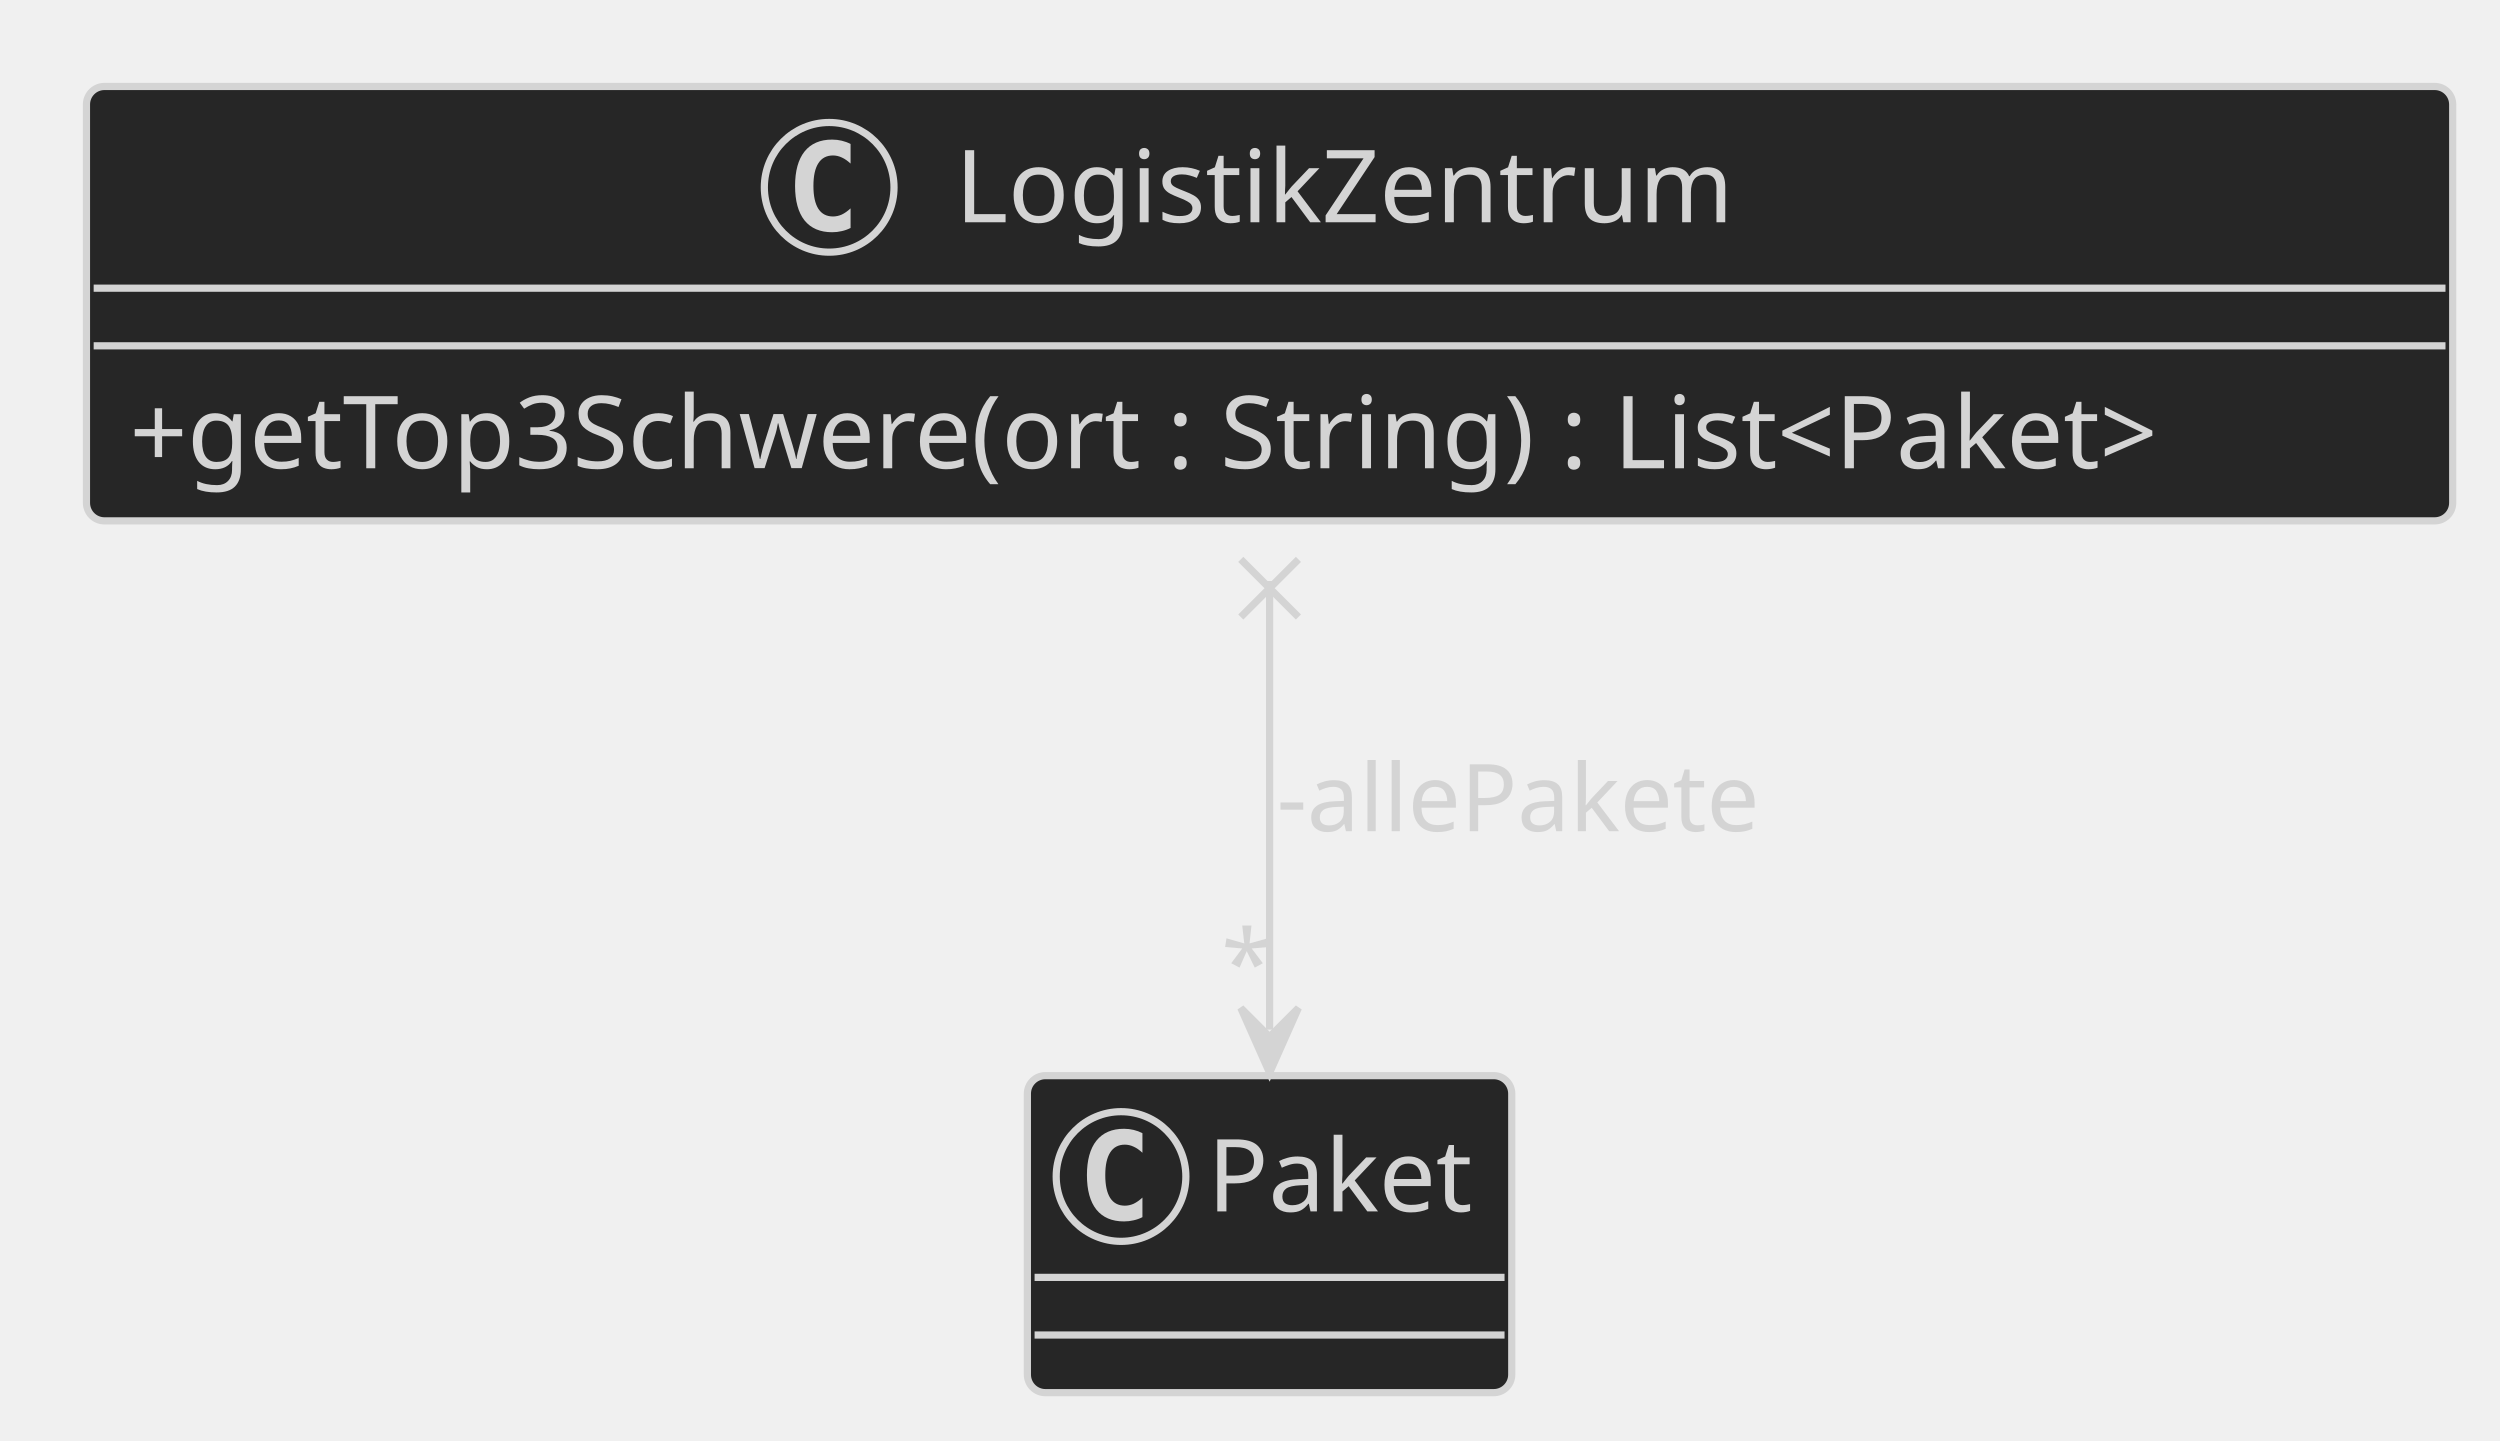
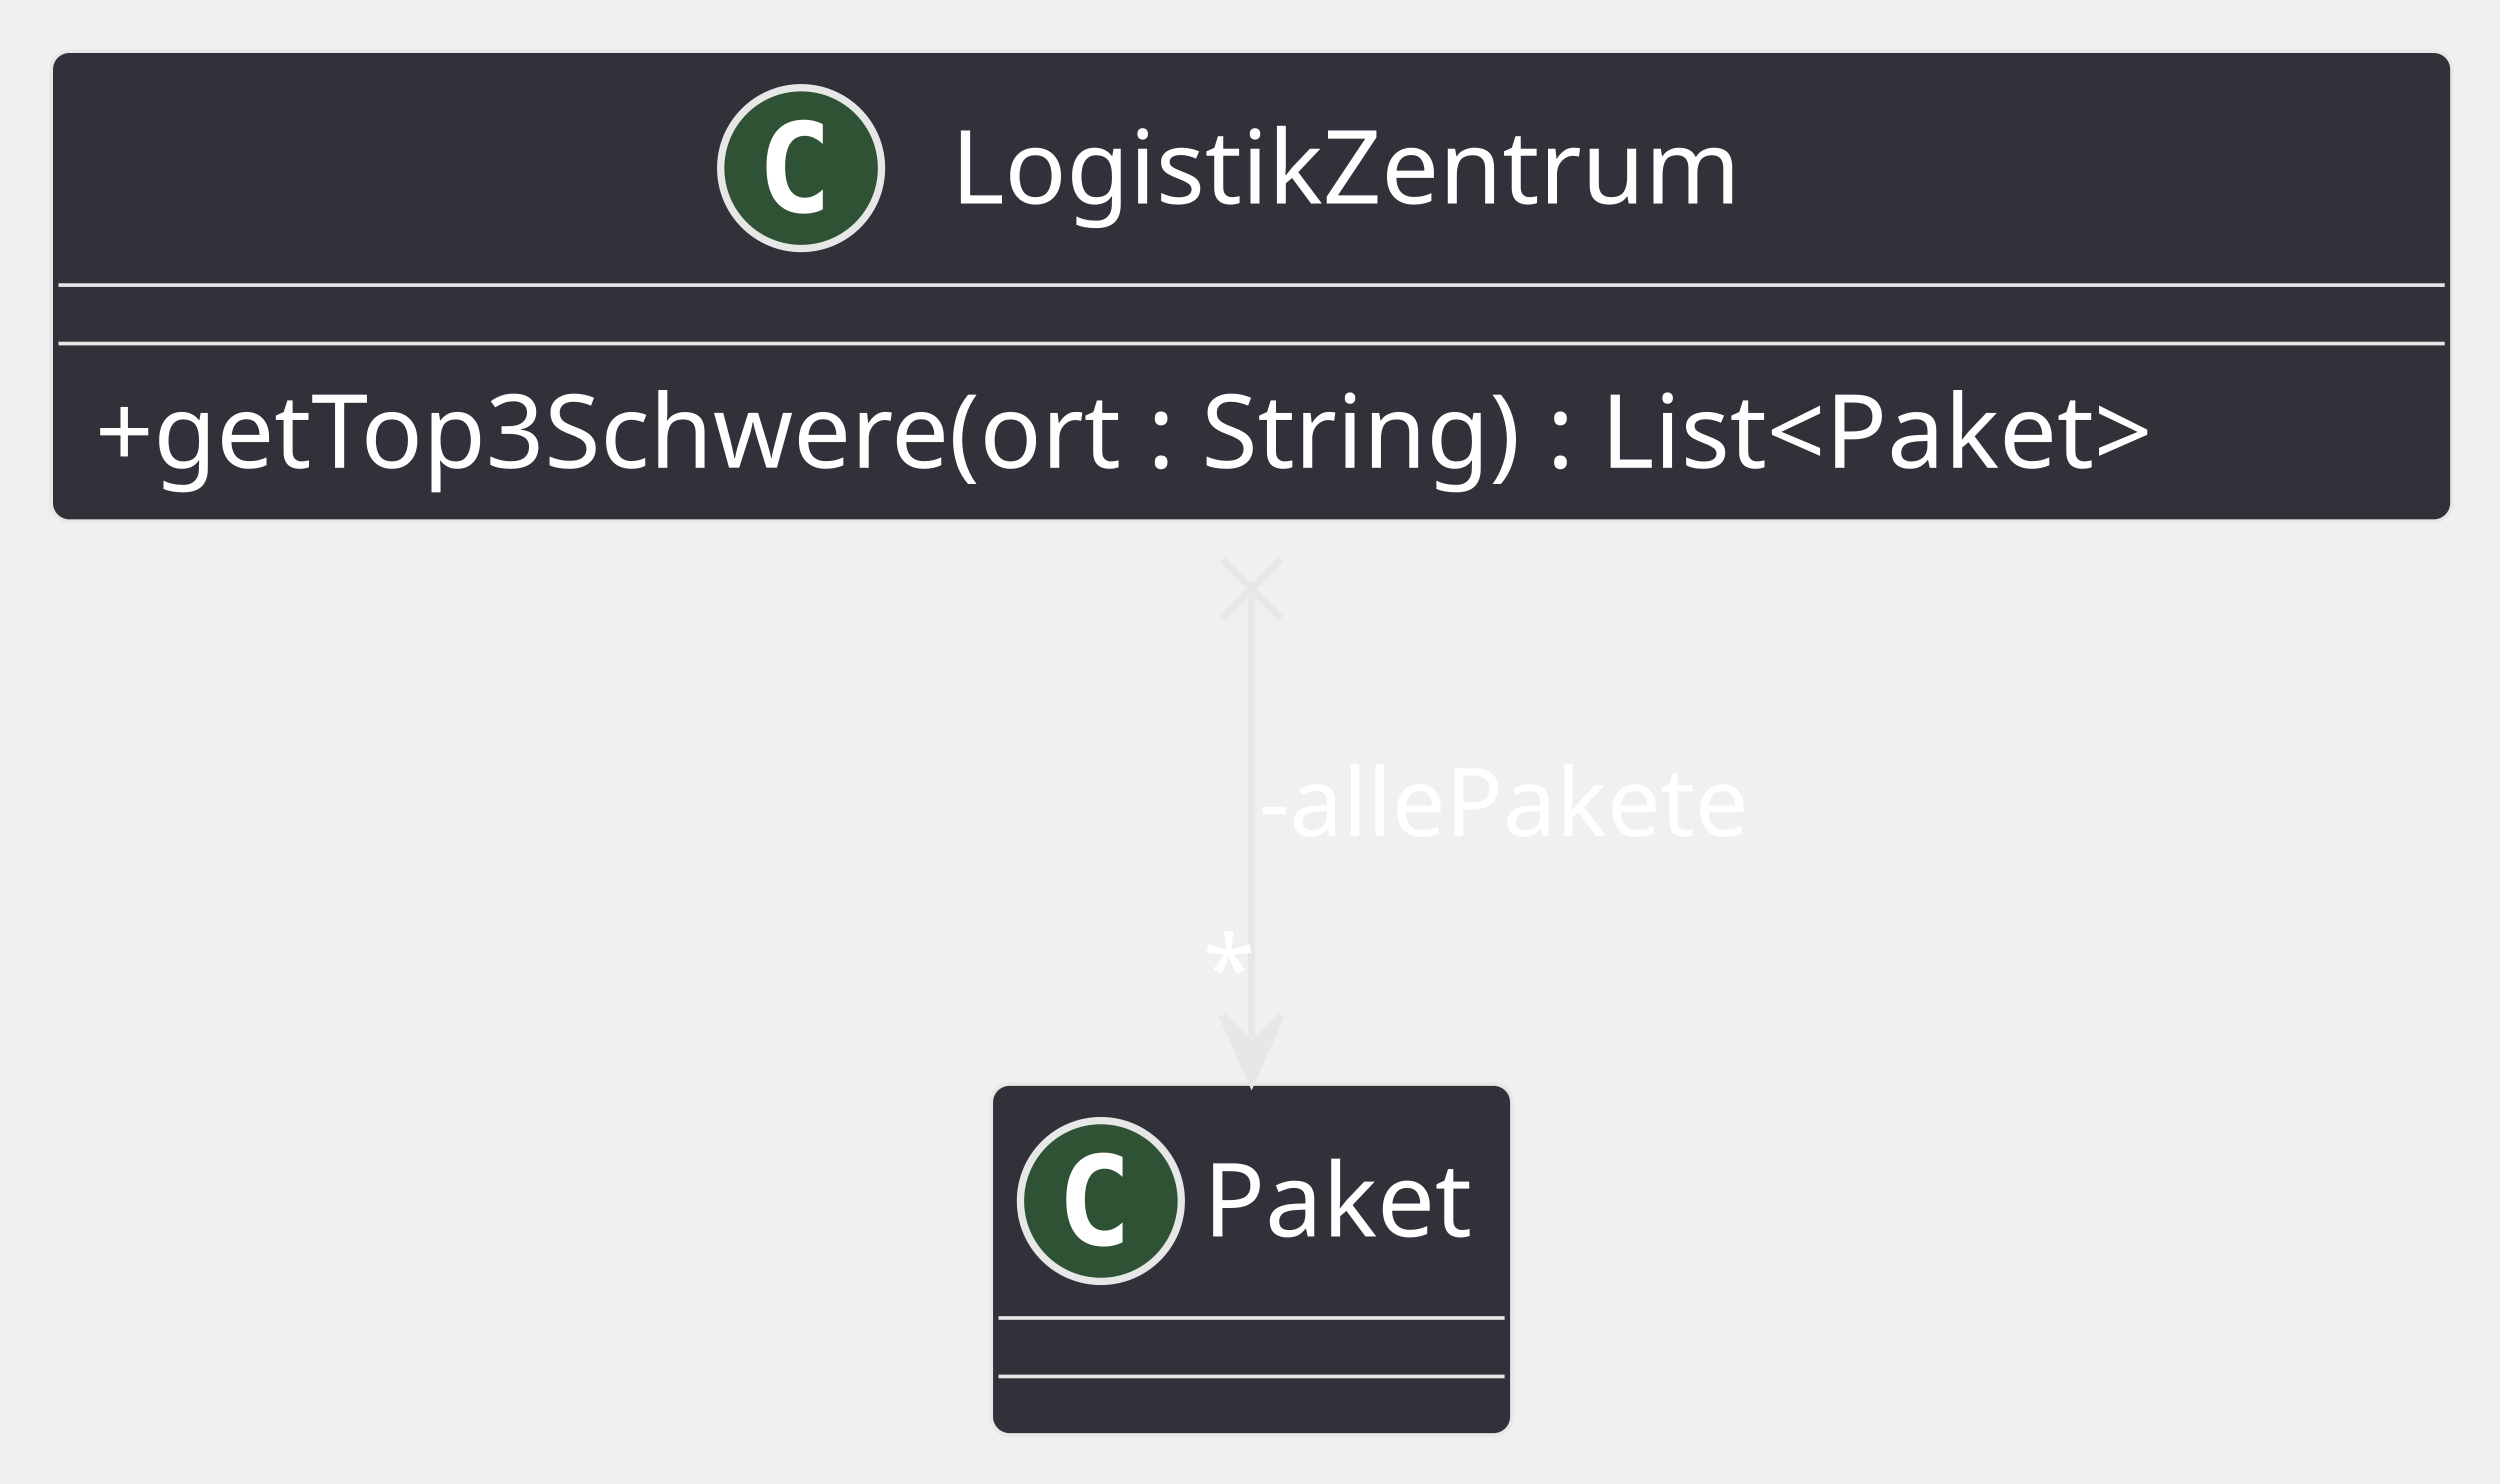
- <svg xmlns="http://www.w3.org/2000/svg" contentStyleType="text/css" data-diagram-type="CLASS" height="200px" preserveAspectRatio="none" style="width:347px;height:200px;" version="1.1" viewBox="0 0 347 200" width="347px" zoomAndPan="magnify">
+ <svg xmlns="http://www.w3.org/2000/svg" contentStyleType="text/css" data-diagram-type="CLASS" height="203px" preserveAspectRatio="none" style="width:342px;height:203px;" version="1.1" viewBox="0 0 342 203" width="342px" zoomAndPan="magnify">
  <defs />
  <g>
-     <g class="entity" data-qualified-name="LogistikZentrum" data-source-line="5" id="ent0002">
-       <rect fill="#262626" height="60.297" rx="2.5" ry="2.5" style="stroke:#D4D4D4;stroke-width:1;" width="328.435" x="12" y="12" />
-       <ellipse cx="115.09" cy="26" fill="#262626" rx="9" ry="9" style="stroke:#D4D4D4;stroke-width:1;" />
-       <path d="M118.059,31.641 Q117.481,31.938 116.84,32.078 Q116.2,32.234 115.497,32.234 Q112.997,32.234 111.668,30.594 Q110.356,28.938 110.356,25.812 Q110.356,22.688 111.668,21.031 Q112.997,19.375 115.497,19.375 Q116.2,19.375 116.84,19.531 Q117.497,19.688 118.059,19.984 L118.059,22.703 Q117.434,22.125 116.84,21.859 Q116.247,21.578 115.622,21.578 Q114.278,21.578 113.59,22.656 Q112.903,23.719 112.903,25.812 Q112.903,27.906 113.59,28.984 Q114.278,30.047 115.622,30.047 Q116.247,30.047 116.84,29.781 Q117.434,29.5 118.059,28.922 L118.059,31.641 Z " fill="#D4D4D4" />
-       <text fill="#D4D4D4" font-family="Verdana" font-size="14" lengthAdjust="spacing" textLength="114.755" x="132.59" y="30.847">LogistikZentrum</text>
-       <line style="stroke:#D4D4D4;stroke-width:1;" x1="13" x2="339.435" y1="40" y2="40" />
-       <line style="stroke:#D4D4D4;stroke-width:1;" x1="13" x2="339.435" y1="48" y2="48" />
-       <text fill="#D4D4D4" font-family="Verdana" font-size="14" lengthAdjust="spacing" textLength="316.435" x="18" y="64.995">+getTop3Schwere(ort : String) : List&lt;Paket&gt;</text>
+     <g class="entity" data-qualified-name="LogistikZentrum" data-source-line="3" id="ent0002">
+       <rect fill="#313139" height="64.297" rx="2.5" ry="2.5" style="stroke:#E7E7E7;stroke-width:0.5;" width="328.435" x="7" y="7" />
+       <ellipse cx="109.59" cy="23" fill="#2E5233" rx="11" ry="11" style="stroke:#E7E7E7;stroke-width:1;" />
+       <path d="M112.559,28.641 Q111.981,28.938 111.34,29.078 Q110.7,29.234 109.997,29.234 Q107.497,29.234 106.168,27.594 Q104.856,25.938 104.856,22.812 Q104.856,19.688 106.168,18.031 Q107.497,16.375 109.997,16.375 Q110.7,16.375 111.34,16.531 Q111.997,16.688 112.559,16.984 L112.559,19.703 Q111.934,19.125 111.34,18.859 Q110.747,18.578 110.122,18.578 Q108.778,18.578 108.09,19.656 Q107.403,20.719 107.403,22.812 Q107.403,24.906 108.09,25.984 Q108.778,27.047 110.122,27.047 Q110.747,27.047 111.34,26.781 Q111.934,26.5 112.559,25.922 L112.559,28.641 Z " fill="#FFFFFF" />
+       <text fill="#FFFFFF" font-family="sans-serif" font-size="14" lengthAdjust="spacing" textLength="114.755" x="130.09" y="27.847">LogistikZentrum</text>
+       <line style="stroke:#E7E7E7;stroke-width:0.5;" x1="8" x2="334.435" y1="39" y2="39" />
+       <line style="stroke:#E7E7E7;stroke-width:0.5;" x1="8" x2="334.435" y1="47" y2="47" />
+       <text fill="#FFFFFF" font-family="sans-serif" font-size="14" lengthAdjust="spacing" textLength="316.435" x="13" y="63.995">+getTop3Schwere(ort : String) : List&lt;Paket&gt;</text>
    </g>
-     <g class="entity" data-qualified-name="Paket" data-source-line="8" id="ent0003">
-       <rect fill="#262626" height="44" rx="2.5" ry="2.5" style="stroke:#D4D4D4;stroke-width:1;" width="67.231" x="142.6" y="149.3" />
-       <ellipse cx="155.6" cy="163.3" fill="#262626" rx="9" ry="9" style="stroke:#D4D4D4;stroke-width:1;" />
-       <path d="M158.569,168.941 Q157.991,169.238 157.35,169.378 Q156.709,169.534 156.006,169.534 Q153.506,169.534 152.178,167.894 Q150.866,166.238 150.866,163.113 Q150.866,159.988 152.178,158.331 Q153.506,156.675 156.006,156.675 Q156.709,156.675 157.35,156.831 Q158.006,156.988 158.569,157.284 L158.569,160.003 Q157.944,159.425 157.35,159.159 Q156.756,158.878 156.131,158.878 Q154.787,158.878 154.1,159.956 Q153.412,161.019 153.412,163.113 Q153.412,165.206 154.1,166.284 Q154.787,167.347 156.131,167.347 Q156.756,167.347 157.35,167.081 Q157.944,166.8 158.569,166.222 L158.569,168.941 Z " fill="#D4D4D4" />
-       <text fill="#D4D4D4" font-family="Verdana" font-size="14" lengthAdjust="spacing" textLength="39.231" x="167.6" y="168.147">Paket</text>
-       <line style="stroke:#D4D4D4;stroke-width:1;" x1="143.6" x2="208.831" y1="177.3" y2="177.3" />
-       <line style="stroke:#D4D4D4;stroke-width:1;" x1="143.6" x2="208.831" y1="185.3" y2="185.3" />
+     <g class="entity" data-qualified-name="Paket" data-source-line="6" id="ent0003">
+       <rect fill="#313139" height="48" rx="2.5" ry="2.5" style="stroke:#E7E7E7;stroke-width:0.5;" width="71.231" x="135.6" y="148.3" />
+       <ellipse cx="150.6" cy="164.3" fill="#2E5233" rx="11" ry="11" style="stroke:#E7E7E7;stroke-width:1;" />
+       <path d="M153.569,169.941 Q152.991,170.238 152.35,170.378 Q151.709,170.534 151.006,170.534 Q148.506,170.534 147.178,168.894 Q145.866,167.238 145.866,164.113 Q145.866,160.988 147.178,159.331 Q148.506,157.675 151.006,157.675 Q151.709,157.675 152.35,157.831 Q153.006,157.988 153.569,158.284 L153.569,161.003 Q152.944,160.425 152.35,160.159 Q151.756,159.878 151.131,159.878 Q149.787,159.878 149.1,160.956 Q148.412,162.019 148.412,164.113 Q148.412,166.206 149.1,167.284 Q149.787,168.347 151.131,168.347 Q151.756,168.347 152.35,168.081 Q152.944,167.8 153.569,167.222 L153.569,169.941 Z " fill="#FFFFFF" />
+       <text fill="#FFFFFF" font-family="sans-serif" font-size="14" lengthAdjust="spacing" textLength="39.231" x="164.6" y="169.147">Paket</text>
+       <line style="stroke:#E7E7E7;stroke-width:0.5;" x1="136.6" x2="205.831" y1="180.3" y2="180.3" />
+       <line style="stroke:#E7E7E7;stroke-width:0.5;" x1="136.6" x2="205.831" y1="188.3" y2="188.3" />
    </g>
-     <g class="link" data-entity-1="ent0002" data-entity-2="ent0003" data-link-type="dependency" data-source-line="8" id="lnk4">
-       <path codeLine="8" d="M176.22,80.64 C176.22,103.97 176.22,121.99 176.22,142.91" fill="none" id="LogistikZentrum-Paket" style="stroke:#D4D4D4;stroke-width:1;" />
-       <path d="M172.22,77.64 L180.22,85.64 M180.22,77.64 L172.22,85.64" fill="none" style="stroke:#D4D4D4;stroke-width:1;" />
-       <polygon fill="#D4D4D4" points="176.22,148.91,180.22,139.91,176.22,143.91,172.22,139.91,176.22,148.91" style="stroke:#D4D4D4;stroke-width:1;" />
-       <text fill="#D4D4D4" font-family="Verdana" font-size="13" lengthAdjust="spacing" textLength="72.306" x="177.22" y="115.367">-allePakete</text>
-       <text fill="#D4D4D4" font-family="Verdana" font-size="13" lengthAdjust="spacing" textLength="6.5" x="169.516" y="138.335">*</text>
+     <g class="link" data-entity-1="ent0002" data-entity-2="ent0003" data-link-type="dependency" data-source-line="6" id="lnk4">
+       <path codeLine="6" d="M171.22,79.56 C171.22,103.06 171.22,120.66 171.22,141.95" fill="none" id="LogistikZentrum-Paket" style="stroke:#E7E7E7;stroke-width:1;" />
+       <path d="M167.22,76.56 L175.22,84.56 M175.22,76.56 L167.22,84.56" fill="none" style="stroke:#E7E7E7;stroke-width:1;" />
+       <polygon fill="#E7E7E7" points="171.22,147.95,175.22,138.95,171.22,142.95,167.22,138.95,171.22,147.95" style="stroke:#E7E7E7;stroke-width:1;" />
+       <text fill="#FFFFFF" font-family="sans-serif" font-size="13" lengthAdjust="spacing" textLength="72.306" x="172.22" y="114.367">-allePakete</text>
+       <text fill="#FFFFFF" font-family="sans-serif" font-size="13" lengthAdjust="spacing" textLength="6.5" x="164.551" y="137.27">*</text>
    </g>
  </g>
</svg>
